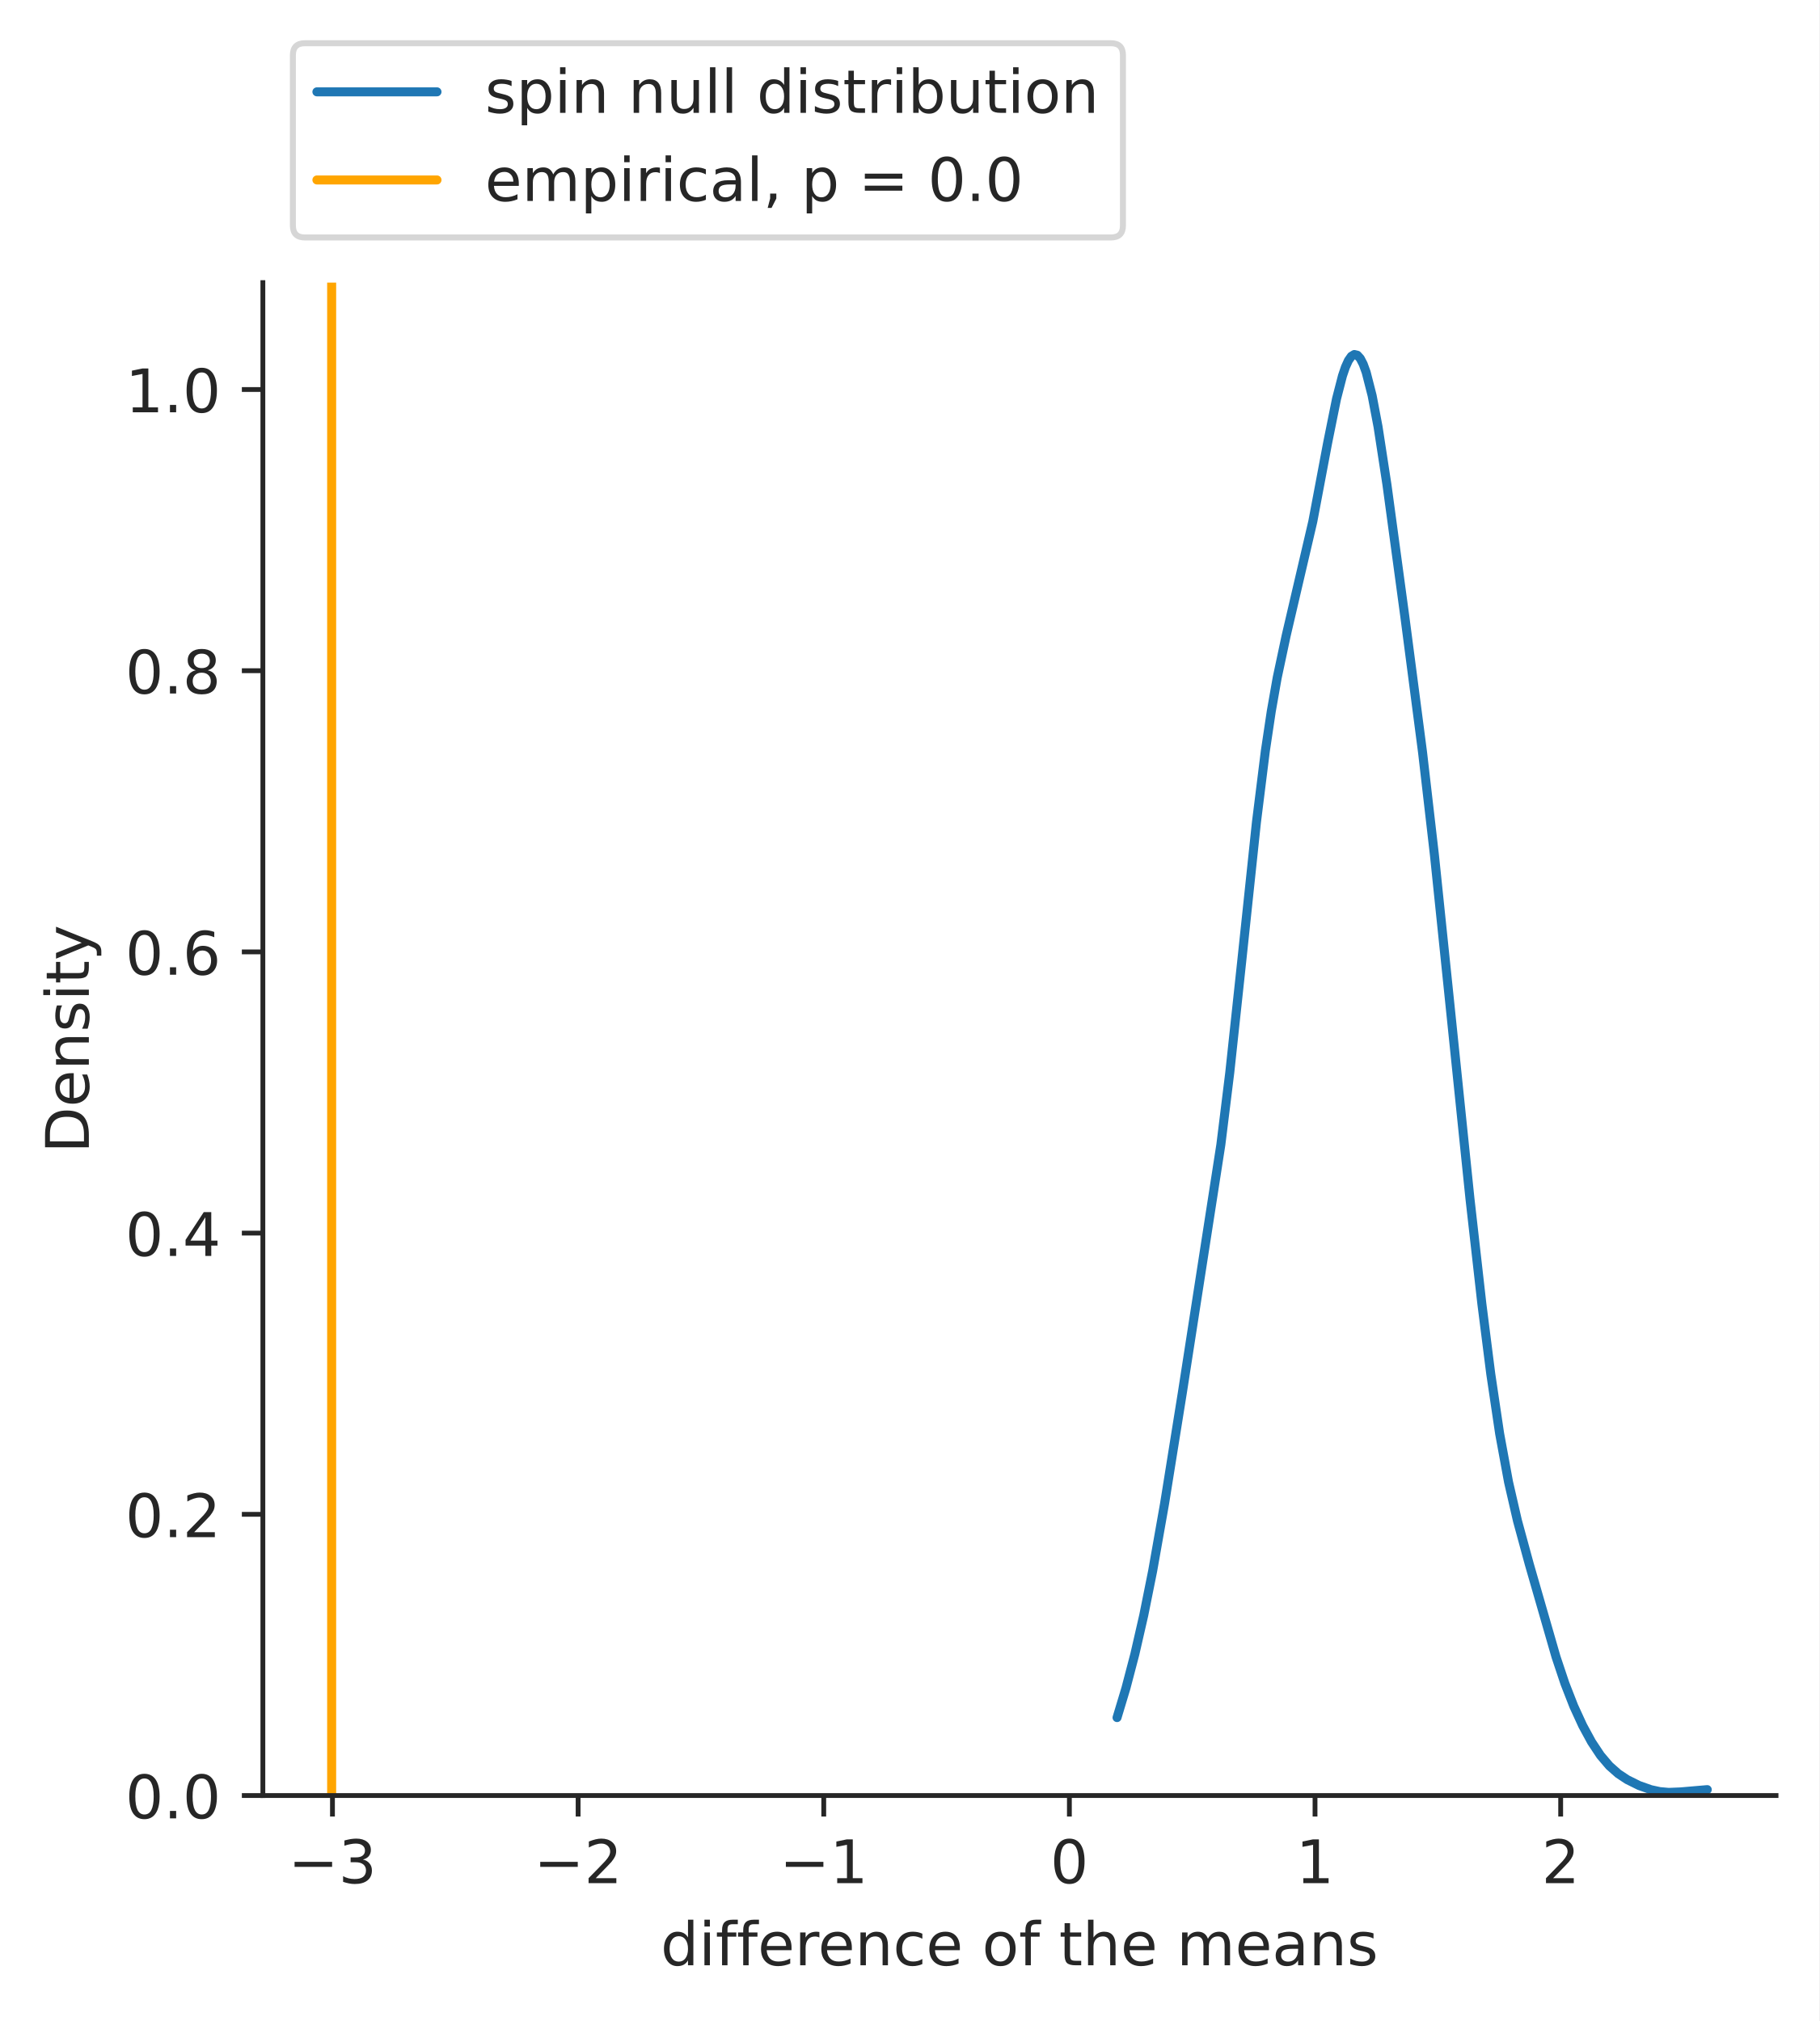
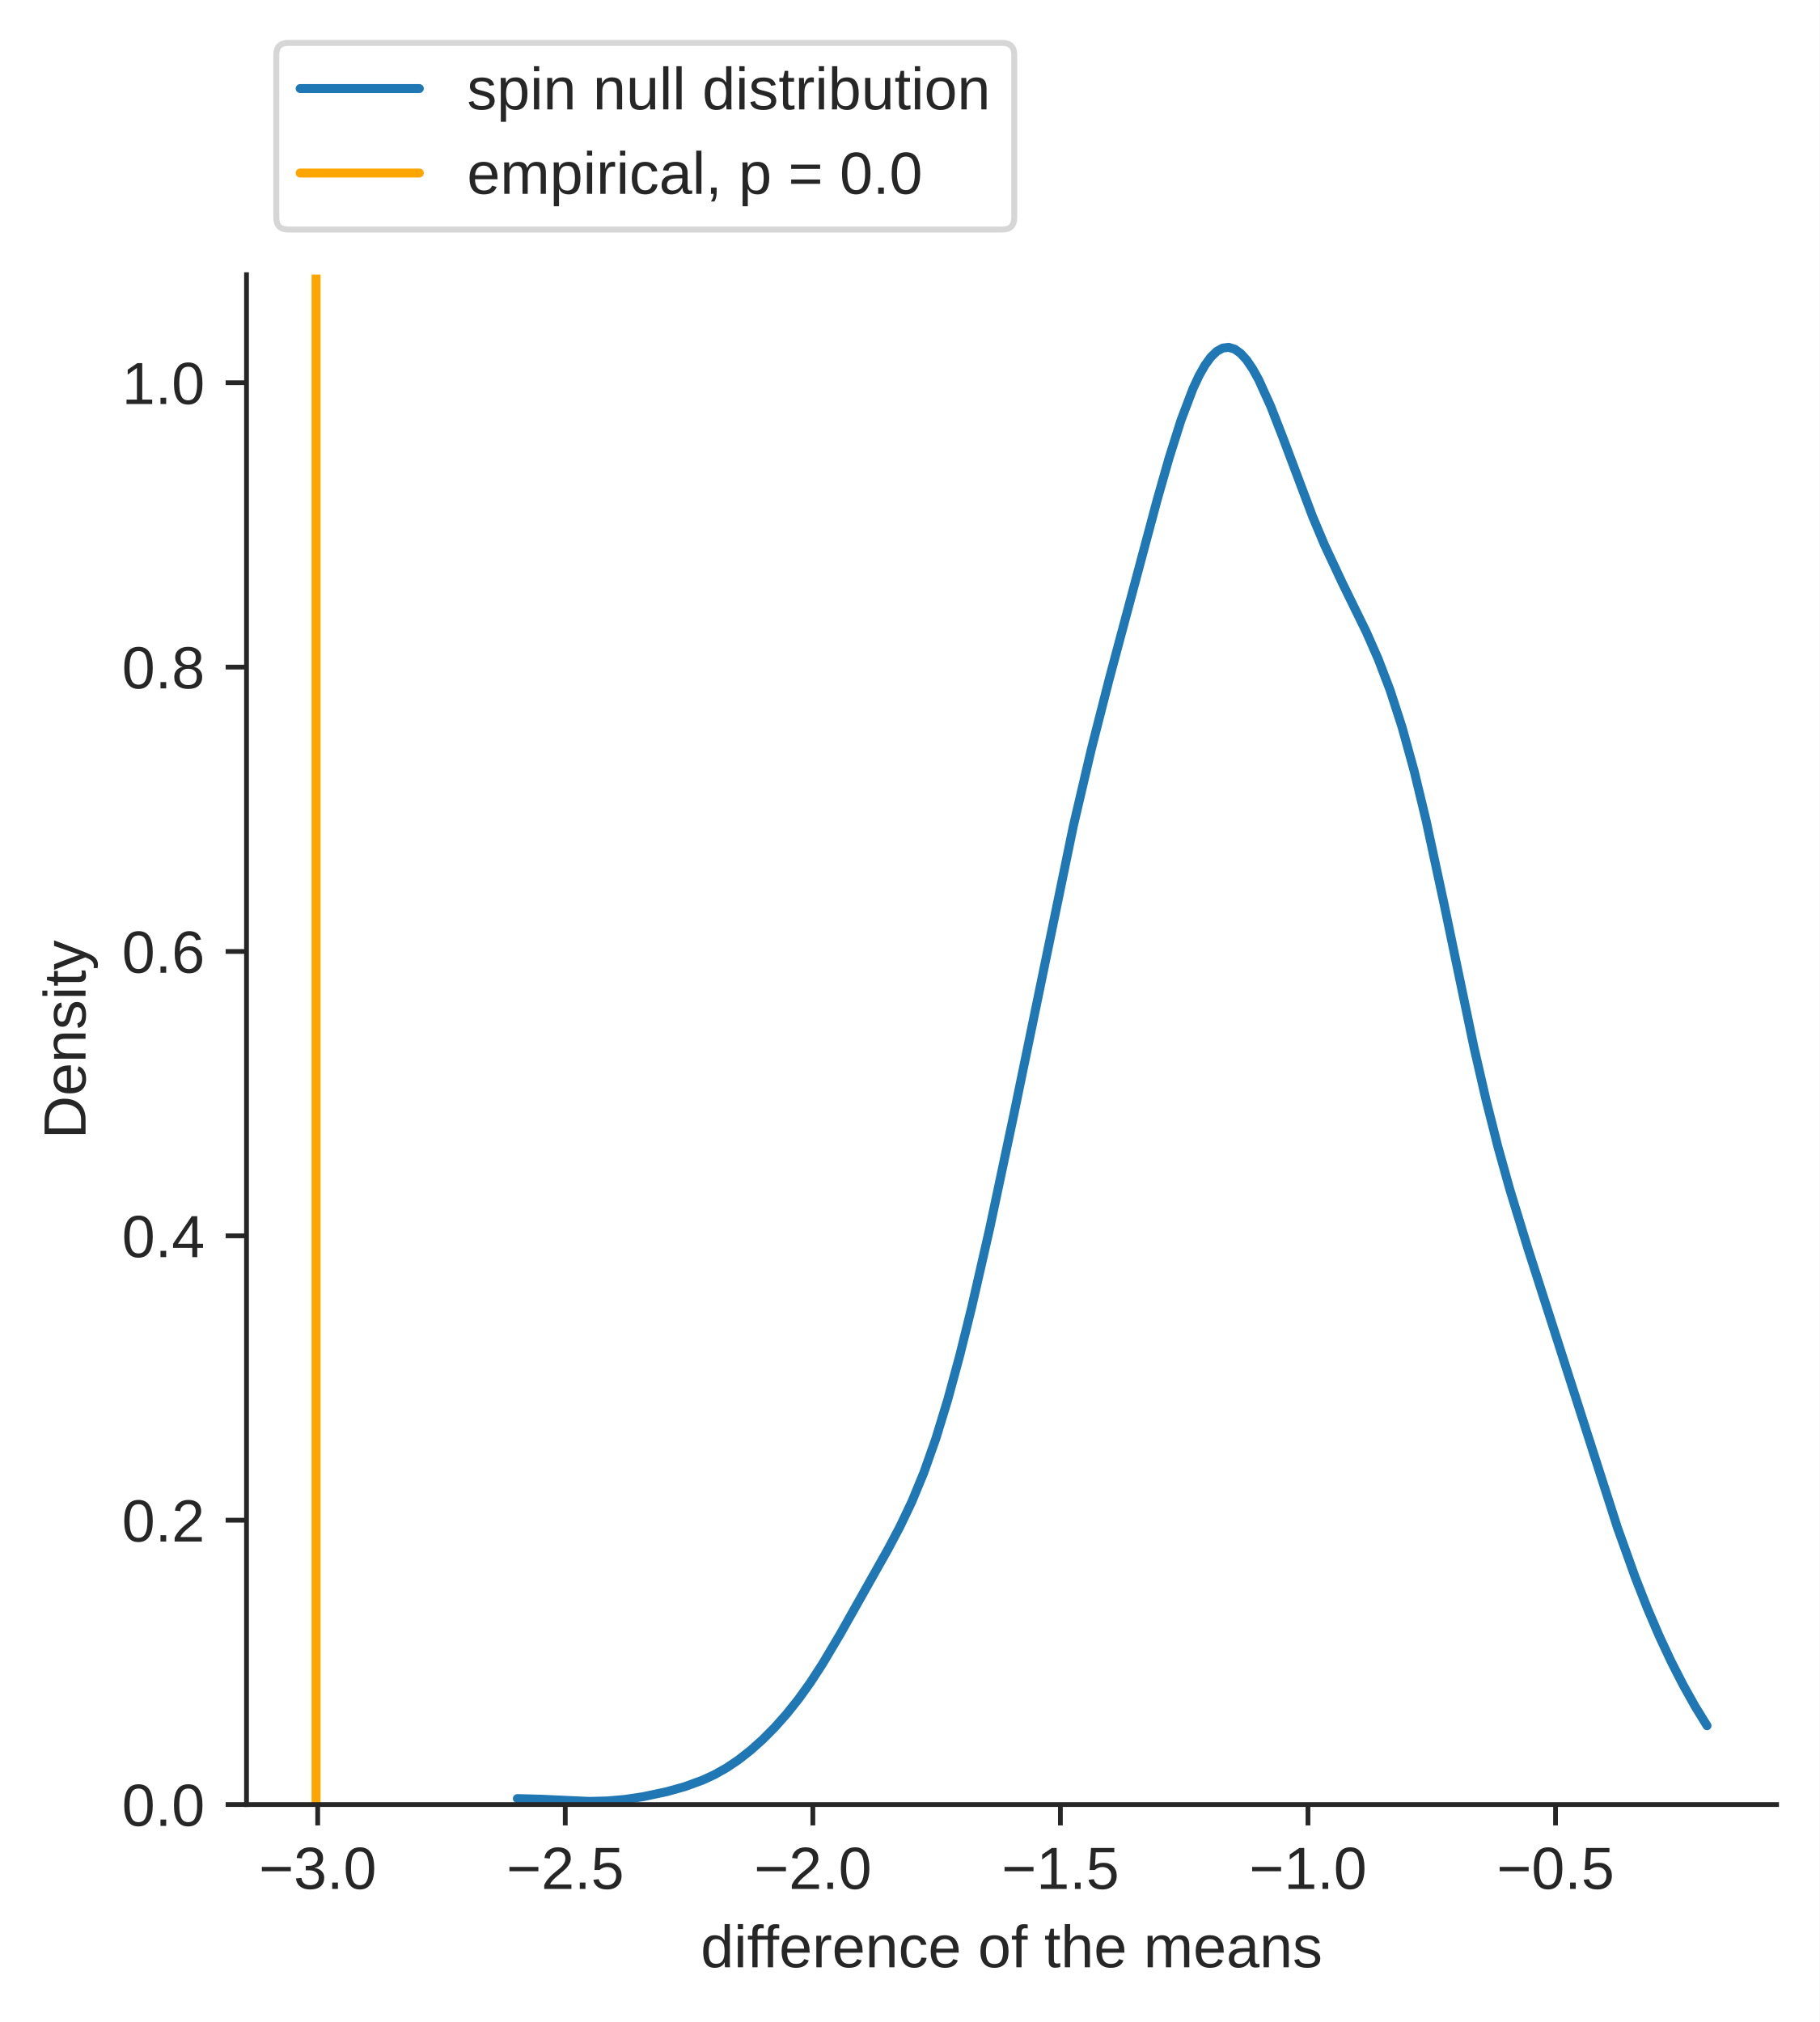
- <svg xmlns="http://www.w3.org/2000/svg" xmlns:xlink="http://www.w3.org/1999/xlink" height="336.652pt" version="1.1" viewBox="0 0 303 336.652" width="303pt">
+ <svg xmlns="http://www.w3.org/2000/svg" xmlns:xlink="http://www.w3.org/1999/xlink" height="339.317pt" version="1.1" viewBox="0 0 305.301 339.317" width="305.301pt">
  <defs>
    <style type="text/css">*{stroke-linecap:butt;stroke-linejoin:round;}</style>
  </defs>
  <g id="figure_1">
    <g id="patch_1">
-       <path d="M 0 336.652  L 303 336.652  L 303 0  L 0 0  z " style="fill:#ffffff;" />
+       <path d="M 0 339.317  L 305.301 339.317  L 305.301 0  L 0 0  z " style="fill:#ffffff;" />
    </g>
    <g id="axes_1">
      <g id="patch_2">
-         <path d="M 43.781 299.095  L 295.8 299.095  L 295.8 47.076  L 43.781 47.076  z " style="fill:#ffffff;" />
+         <path d="M 41.362 302.827  L 298.101 302.827  L 298.101 46.088  L 41.362 46.088  z " style="fill:#ffffff;" />
      </g>
      <g id="matplotlib.axis_1">
        <g id="xtick_1">
          <g id="line2d_1">
            <defs>
-               <path d="M 0 0  L 0 3.5  " id="m603ab9cb0d" style="stroke:#262626;stroke-width:0.8;" />
+               <path d="M 0 0  L 0 3.5  " id="m2cd8fca227" style="stroke:#262626;stroke-width:0.8;" />
            </defs>
            <g>
-               <use style="fill:#262626;stroke:#262626;stroke-width:0.8;" x="55.372" xlink:href="#m603ab9cb0d" y="299.095" />
+               <use style="fill:#262626;stroke:#262626;stroke-width:0.8;" x="53.308" xlink:href="#m2cd8fca227" y="302.827" />
            </g>
          </g>
          <g id="text_1">
-             <text style="fill:#262626;font-family:DejaVu Sans;font-size:10px;font-stretch:normal;font-style:normal;font-weight:normal;text-anchor:middle;" transform="rotate(-0, 55.37229, 313.6938)" x="55.372" y="313.694">−3</text>
+             <text style="fill:#262626;font-family:Arial;font-size:10px;font-stretch:normal;font-style:normal;font-weight:normal;text-anchor:middle;" transform="rotate(-0, 53.30788, 316.9844)" x="53.308" y="316.984">−3.0</text>
          </g>
        </g>
        <g id="xtick_2">
          <g id="line2d_2">
            <g>
-               <use style="fill:#262626;stroke:#262626;stroke-width:0.8;" x="96.284" xlink:href="#m603ab9cb0d" y="299.095" />
+               <use style="fill:#262626;stroke:#262626;stroke-width:0.8;" x="94.848" xlink:href="#m2cd8fca227" y="302.827" />
            </g>
          </g>
          <g id="text_2">
-             <text style="fill:#262626;font-family:DejaVu Sans;font-size:10px;font-stretch:normal;font-style:normal;font-weight:normal;text-anchor:middle;" transform="rotate(-0, 96.28381, 313.6938)" x="96.284" y="313.694">−2</text>
+             <text style="fill:#262626;font-family:Arial;font-size:10px;font-stretch:normal;font-style:normal;font-weight:normal;text-anchor:middle;" transform="rotate(-0, 94.84834, 316.9844)" x="94.848" y="316.984">−2.5</text>
          </g>
        </g>
        <g id="xtick_3">
          <g id="line2d_3">
            <g>
-               <use style="fill:#262626;stroke:#262626;stroke-width:0.8;" x="137.195" xlink:href="#m603ab9cb0d" y="299.095" />
+               <use style="fill:#262626;stroke:#262626;stroke-width:0.8;" x="136.389" xlink:href="#m2cd8fca227" y="302.827" />
            </g>
          </g>
          <g id="text_3">
-             <text style="fill:#262626;font-family:DejaVu Sans;font-size:10px;font-stretch:normal;font-style:normal;font-weight:normal;text-anchor:middle;" transform="rotate(-0, 137.1953, 313.6938)" x="137.195" y="313.694">−1</text>
+             <text style="fill:#262626;font-family:Arial;font-size:10px;font-stretch:normal;font-style:normal;font-weight:normal;text-anchor:middle;" transform="rotate(-0, 136.3888, 316.9844)" x="136.389" y="316.984">−2.0</text>
          </g>
        </g>
        <g id="xtick_4">
          <g id="line2d_4">
            <g>
-               <use style="fill:#262626;stroke:#262626;stroke-width:0.8;" x="178.107" xlink:href="#m603ab9cb0d" y="299.095" />
+               <use style="fill:#262626;stroke:#262626;stroke-width:0.8;" x="177.929" xlink:href="#m2cd8fca227" y="302.827" />
            </g>
          </g>
          <g id="text_4">
-             <text style="fill:#262626;font-family:DejaVu Sans;font-size:10px;font-stretch:normal;font-style:normal;font-weight:normal;text-anchor:middle;" transform="rotate(-0, 178.1069, 313.6938)" x="178.107" y="313.694">0</text>
+             <text style="fill:#262626;font-family:Arial;font-size:10px;font-stretch:normal;font-style:normal;font-weight:normal;text-anchor:middle;" transform="rotate(-0, 177.9293, 316.9844)" x="177.929" y="316.984">−1.5</text>
          </g>
        </g>
        <g id="xtick_5">
          <g id="line2d_5">
            <g>
-               <use style="fill:#262626;stroke:#262626;stroke-width:0.8;" x="219.018" xlink:href="#m603ab9cb0d" y="299.095" />
+               <use style="fill:#262626;stroke:#262626;stroke-width:0.8;" x="219.47" xlink:href="#m2cd8fca227" y="302.827" />
            </g>
          </g>
          <g id="text_5">
-             <text style="fill:#262626;font-family:DejaVu Sans;font-size:10px;font-stretch:normal;font-style:normal;font-weight:normal;text-anchor:middle;" transform="rotate(-0, 219.0184, 313.6938)" x="219.018" y="313.694">1</text>
+             <text style="fill:#262626;font-family:Arial;font-size:10px;font-stretch:normal;font-style:normal;font-weight:normal;text-anchor:middle;" transform="rotate(-0, 219.4697, 316.9844)" x="219.47" y="316.984">−1.0</text>
          </g>
        </g>
        <g id="xtick_6">
          <g id="line2d_6">
            <g>
-               <use style="fill:#262626;stroke:#262626;stroke-width:0.8;" x="259.93" xlink:href="#m603ab9cb0d" y="299.095" />
+               <use style="fill:#262626;stroke:#262626;stroke-width:0.8;" x="261.01" xlink:href="#m2cd8fca227" y="302.827" />
            </g>
          </g>
          <g id="text_6">
-             <text style="fill:#262626;font-family:DejaVu Sans;font-size:10px;font-stretch:normal;font-style:normal;font-weight:normal;text-anchor:middle;" transform="rotate(-0, 259.9299, 313.6938)" x="259.93" y="313.694">2</text>
+             <text style="fill:#262626;font-family:Arial;font-size:10px;font-stretch:normal;font-style:normal;font-weight:normal;text-anchor:middle;" transform="rotate(-0, 261.0102, 316.9844)" x="261.01" y="316.984">−0.5</text>
          </g>
        </g>
        <g id="text_7">
-           <text style="fill:#262626;font-family:DejaVu Sans;font-size:10px;font-stretch:normal;font-style:normal;font-weight:normal;text-anchor:middle;" transform="rotate(-0, 169.7907, 327.3719)" x="169.791" y="327.372">difference of the means</text>
+           <text style="fill:#262626;font-family:Arial;font-size:10px;font-stretch:normal;font-style:normal;font-weight:normal;text-anchor:middle;" transform="rotate(-0, 169.7319, 330.1297)" x="169.732" y="330.13">difference of the means</text>
        </g>
      </g>
      <g id="matplotlib.axis_2">
        <g id="ytick_1">
          <g id="line2d_7">
            <defs>
-               <path d="M 0 0  L -3.5 0  " id="md10309bd5d" style="stroke:#262626;stroke-width:0.8;" />
+               <path d="M 0 0  L -3.5 0  " id="m98a0de62a4" style="stroke:#262626;stroke-width:0.8;" />
            </defs>
            <g>
-               <use style="fill:#262626;stroke:#262626;stroke-width:0.8;" x="43.781" xlink:href="#md10309bd5d" y="299.095" />
+               <use style="fill:#262626;stroke:#262626;stroke-width:0.8;" x="41.362" xlink:href="#m98a0de62a4" y="302.827" />
            </g>
          </g>
          <g id="text_8">
-             <text style="fill:#262626;font-family:DejaVu Sans;font-size:10px;font-stretch:normal;font-style:normal;font-weight:normal;text-anchor:end;" transform="rotate(-0, 36.78125, 302.8945)" x="36.781" y="302.895">0.0</text>
+             <text style="fill:#262626;font-family:Arial;font-size:10px;font-stretch:normal;font-style:normal;font-weight:normal;text-anchor:end;" transform="rotate(-0, 34.3625, 306.4055)" x="34.362" y="306.405">0.0</text>
          </g>
        </g>
        <g id="ytick_2">
          <g id="line2d_8">
            <g>
-               <use style="fill:#262626;stroke:#262626;stroke-width:0.8;" x="43.781" xlink:href="#md10309bd5d" y="252.253" />
+               <use style="fill:#262626;stroke:#262626;stroke-width:0.8;" x="41.362" xlink:href="#m98a0de62a4" y="255.107" />
            </g>
          </g>
          <g id="text_9">
-             <text style="fill:#262626;font-family:DejaVu Sans;font-size:10px;font-stretch:normal;font-style:normal;font-weight:normal;text-anchor:end;" transform="rotate(-0, 36.78125, 256.0518)" x="36.781" y="256.052">0.2</text>
+             <text style="fill:#262626;font-family:Arial;font-size:10px;font-stretch:normal;font-style:normal;font-weight:normal;text-anchor:end;" transform="rotate(-0, 34.3625, 258.6855)" x="34.362" y="258.685">0.2</text>
          </g>
        </g>
        <g id="ytick_3">
          <g id="line2d_9">
            <g>
-               <use style="fill:#262626;stroke:#262626;stroke-width:0.8;" x="43.781" xlink:href="#md10309bd5d" y="205.41" />
+               <use style="fill:#262626;stroke:#262626;stroke-width:0.8;" x="41.362" xlink:href="#m98a0de62a4" y="207.387" />
            </g>
          </g>
          <g id="text_10">
-             <text style="fill:#262626;font-family:DejaVu Sans;font-size:10px;font-stretch:normal;font-style:normal;font-weight:normal;text-anchor:end;" transform="rotate(-0, 36.78125, 209.2091)" x="36.781" y="209.209">0.4</text>
+             <text style="fill:#262626;font-family:Arial;font-size:10px;font-stretch:normal;font-style:normal;font-weight:normal;text-anchor:end;" transform="rotate(-0, 34.3625, 210.9654)" x="34.362" y="210.965">0.4</text>
          </g>
        </g>
        <g id="ytick_4">
          <g id="line2d_10">
            <g>
-               <use style="fill:#262626;stroke:#262626;stroke-width:0.8;" x="43.781" xlink:href="#md10309bd5d" y="158.567" />
+               <use style="fill:#262626;stroke:#262626;stroke-width:0.8;" x="41.362" xlink:href="#m98a0de62a4" y="159.666" />
            </g>
          </g>
          <g id="text_11">
-             <text style="fill:#262626;font-family:DejaVu Sans;font-size:10px;font-stretch:normal;font-style:normal;font-weight:normal;text-anchor:end;" transform="rotate(-0, 36.78125, 162.3663)" x="36.781" y="162.366">0.6</text>
+             <text style="fill:#262626;font-family:Arial;font-size:10px;font-stretch:normal;font-style:normal;font-weight:normal;text-anchor:end;" transform="rotate(-0, 34.3625, 163.2454)" x="34.362" y="163.245">0.6</text>
          </g>
        </g>
        <g id="ytick_5">
          <g id="line2d_11">
            <g>
-               <use style="fill:#262626;stroke:#262626;stroke-width:0.8;" x="43.781" xlink:href="#md10309bd5d" y="111.724" />
+               <use style="fill:#262626;stroke:#262626;stroke-width:0.8;" x="41.362" xlink:href="#m98a0de62a4" y="111.946" />
            </g>
          </g>
          <g id="text_12">
-             <text style="fill:#262626;font-family:DejaVu Sans;font-size:10px;font-stretch:normal;font-style:normal;font-weight:normal;text-anchor:end;" transform="rotate(-0, 36.78125, 115.5236)" x="36.781" y="115.524">0.8</text>
+             <text style="fill:#262626;font-family:Arial;font-size:10px;font-stretch:normal;font-style:normal;font-weight:normal;text-anchor:end;" transform="rotate(-0, 34.3625, 115.5253)" x="34.362" y="115.525">0.8</text>
          </g>
        </g>
        <g id="ytick_6">
          <g id="line2d_12">
            <g>
-               <use style="fill:#262626;stroke:#262626;stroke-width:0.8;" x="43.781" xlink:href="#md10309bd5d" y="64.882" />
+               <use style="fill:#262626;stroke:#262626;stroke-width:0.8;" x="41.362" xlink:href="#m98a0de62a4" y="64.226" />
            </g>
          </g>
          <g id="text_13">
-             <text style="fill:#262626;font-family:DejaVu Sans;font-size:10px;font-stretch:normal;font-style:normal;font-weight:normal;text-anchor:end;" transform="rotate(-0, 36.78125, 68.68088)" x="36.781" y="68.681">1.0</text>
+             <text style="fill:#262626;font-family:Arial;font-size:10px;font-stretch:normal;font-style:normal;font-weight:normal;text-anchor:end;" transform="rotate(-0, 34.3625, 67.8053)" x="34.362" y="67.805">1.0</text>
          </g>
        </g>
        <g id="text_14">
-           <text style="fill:#262626;font-family:DejaVu Sans;font-size:10px;font-stretch:normal;font-style:normal;font-weight:normal;text-anchor:middle;" transform="rotate(-90, 14.79844, 173.0859)" x="14.798" y="173.086">Density</text>
+           <text style="fill:#262626;font-family:Arial;font-size:10px;font-stretch:normal;font-style:normal;font-weight:normal;text-anchor:middle;" transform="rotate(-90, 14.35781, 174.4571)" x="14.358" y="174.457">Density</text>
        </g>
      </g>
      <g id="line2d_13">
-         <path clip-path="url(#pfa0f23a0ef)" d="M 186.044 286.11  L 187.526 281.191  L 189.008 275.54  L 190.49 269.074  L 191.972 261.7  L 193.948 250.527  L 196.912 232.047  L 203.333 190.68  L 204.815 178.693  L 206.791 160.303  L 209.261 136.967  L 210.743 125.096  L 211.731 118.492  L 212.719 112.887  L 214.201 105.926  L 218.647 86.875  L 221.116 73.782  L 222.598 66.438  L 223.586 62.607  L 224.08 61.154  L 224.574 60.061  L 225.068 59.354  L 225.562 59.053  L 226.056 59.169  L 226.55 59.706  L 227.044 60.661  L 227.538 62.022  L 228.526 65.889  L 229.514 71.093  L 230.996 80.734  L 233.96 102.603  L 236.923 125.296  L 238.899 142.381  L 241.369 166.204  L 244.827 199.717  L 246.803 217.174  L 248.285 228.848  L 249.767 238.82  L 251.249 246.882  L 252.731 253.317  L 254.706 260.565  L 259.152 275.993  L 260.634 280.426  L 262.116 284.225  L 263.598 287.451  L 265.08 290.175  L 266.562 292.41  L 268.044 294.154  L 269.526 295.462  L 271.007 296.443  L 272.983 297.423  L 274.959 298.119  L 276.441 298.44  L 277.923 298.572  L 279.899 298.492  L 284.345 298.11  L 284.345 298.11  " style="fill:none;stroke:#1f77b4;stroke-linecap:round;stroke-width:1.5;" />
+         <path clip-path="url(#p2dffcd4a51)" d="M 86.809 301.823  L 90.821 301.93  L 98.846 302.297  L 101.855 302.225  L 104.865 301.962  L 107.874 301.514  L 111.887 300.662  L 114.896 299.821  L 117.906 298.725  L 119.912 297.793  L 121.918 296.663  L 123.924 295.313  L 125.931 293.739  L 127.937 291.944  L 129.943 289.928  L 131.949 287.678  L 133.956 285.168  L 135.962 282.373  L 137.968 279.291  L 140.978 274.229  L 149.003 259.982  L 151.009 256.191  L 153.015 251.975  L 155.021 247.108  L 157.028 241.423  L 159.034 234.861  L 161.04 227.471  L 163.046 219.371  L 166.056 206.194  L 170.068 187.27  L 180.1 138.621  L 183.109 125.772  L 186.118 113.972  L 194.143 83.969  L 196.15 76.912  L 198.156 70.554  L 200.162 65.253  L 201.165 63.097  L 202.168 61.314  L 203.172 59.927  L 204.175 58.954  L 205.178 58.407  L 206.181 58.288  L 207.184 58.595  L 208.187 59.315  L 209.19 60.429  L 210.194 61.909  L 211.197 63.718  L 213.203 68.143  L 215.209 73.294  L 220.225 86.632  L 222.231 91.414  L 225.24 97.847  L 229.253 106.039  L 231.259 110.603  L 233.266 115.868  L 235.272 122.07  L 237.278 129.34  L 239.284 137.661  L 242.294 151.651  L 247.309 175.704  L 249.316 184.442  L 251.322 192.38  L 253.328 199.575  L 256.338 209.401  L 271.384 256.322  L 274.394 264.731  L 276.4 269.844  L 278.406 274.538  L 280.413 278.83  L 282.419 282.754  L 284.425 286.339  L 286.431 289.598  L 286.431 289.598  " style="fill:none;stroke:#1f77b4;stroke-linecap:round;stroke-width:1.5;" />
      </g>
      <g id="line2d_14">
-         <path clip-path="url(#pfa0f23a0ef)" d="M 55.237 299.095  L 55.237 47.076  " style="fill:none;stroke:#ffa500;stroke-linecap:round;stroke-width:1.5;" />
+         <path clip-path="url(#p2dffcd4a51)" d="M 53.032 302.827  L 53.032 46.088  " style="fill:none;stroke:#ffa500;stroke-linecap:round;stroke-width:1.5;" />
      </g>
      <g id="patch_3">
-         <path d="M 43.781 299.095  L 43.781 47.076  " style="fill:none;stroke:#262626;stroke-linecap:square;stroke-linejoin:miter;stroke-width:0.8;" />
+         <path d="M 41.362 302.827  L 41.362 46.088  " style="fill:none;stroke:#262626;stroke-linecap:square;stroke-linejoin:miter;stroke-width:0.8;" />
      </g>
      <g id="patch_4">
-         <path d="M 43.781 299.095  L 295.8 299.095  " style="fill:none;stroke:#262626;stroke-linecap:square;stroke-linejoin:miter;stroke-width:0.8;" />
+         <path d="M 41.362 302.827  L 298.101 302.827  " style="fill:none;stroke:#262626;stroke-linecap:square;stroke-linejoin:miter;stroke-width:0.8;" />
      </g>
      <g id="legend_1">
        <g id="patch_5">
-           <path d="M 50.781 39.556  L 185.028 39.556  Q 187.028 39.556 187.028 37.556  L 187.028 9.2  Q 187.028 7.2 185.028 7.2  L 50.781 7.2  Q 48.781 7.2 48.781 9.2  L 48.781 37.556  Q 48.781 39.556 50.781 39.556  z " style="fill:#ffffff;opacity:0.8;stroke:#cccccc;stroke-linejoin:miter;" />
+           <path d="M 48.362 38.52  L 168.184 38.52  Q 170.184 38.52 170.184 36.52  L 170.184 9.2  Q 170.184 7.2 168.184 7.2  L 48.362 7.2  Q 46.362 7.2 46.362 9.2  L 46.362 36.52  Q 46.362 38.52 48.362 38.52  z " style="fill:#ffffff;opacity:0.8;stroke:#cccccc;stroke-linejoin:miter;" />
        </g>
        <g id="line2d_15">
-           <path d="M 52.781 15.298  L 72.781 15.298  " style="fill:none;stroke:#1f77b4;stroke-linecap:round;stroke-width:1.5;" />
+           <path d="M 50.362 14.858  L 70.362 14.858  " style="fill:none;stroke:#1f77b4;stroke-linecap:round;stroke-width:1.5;" />
        </g>
        <g id="line2d_16" />
        <g id="text_15">
-           <text style="fill:#262626;font-family:DejaVu Sans;font-size:10px;font-stretch:normal;font-style:normal;font-weight:normal;text-anchor:start;" transform="rotate(-0, 80.78125, 18.79844)" x="80.781" y="18.798">spin null distribution</text>
+           <text style="fill:#262626;font-family:Arial;font-size:10px;font-stretch:normal;font-style:normal;font-weight:normal;text-anchor:start;" transform="rotate(-0, 78.3625, 18.35781)" x="78.362" y="18.358">spin null distribution</text>
        </g>
        <g id="line2d_17">
-           <path d="M 52.781 29.977  L 72.781 29.977  " style="fill:none;stroke:#ffa500;stroke-linecap:round;stroke-width:1.5;" />
+           <path d="M 50.362 29.033  L 70.362 29.033  " style="fill:none;stroke:#ffa500;stroke-linecap:round;stroke-width:1.5;" />
        </g>
        <g id="line2d_18" />
        <g id="text_16">
-           <text style="fill:#262626;font-family:DejaVu Sans;font-size:10px;font-stretch:normal;font-style:normal;font-weight:normal;text-anchor:start;" transform="rotate(-0, 80.78125, 33.47656)" x="80.781" y="33.477">empirical, p = 0.0</text>
+           <text style="fill:#262626;font-family:Arial;font-size:10px;font-stretch:normal;font-style:normal;font-weight:normal;text-anchor:start;" transform="rotate(-0, 78.3625, 32.53281)" x="78.362" y="32.533">empirical, p = 0.0</text>
        </g>
      </g>
    </g>
  </g>
  <defs>
-     <clipPath id="pfa0f23a0ef">
-       <rect height="252.019" width="252.019" x="43.781" y="47.076" />
+     <clipPath id="p2dffcd4a51">
+       <rect height="256.739" width="256.739" x="41.362" y="46.088" />
    </clipPath>
  </defs>
</svg>
